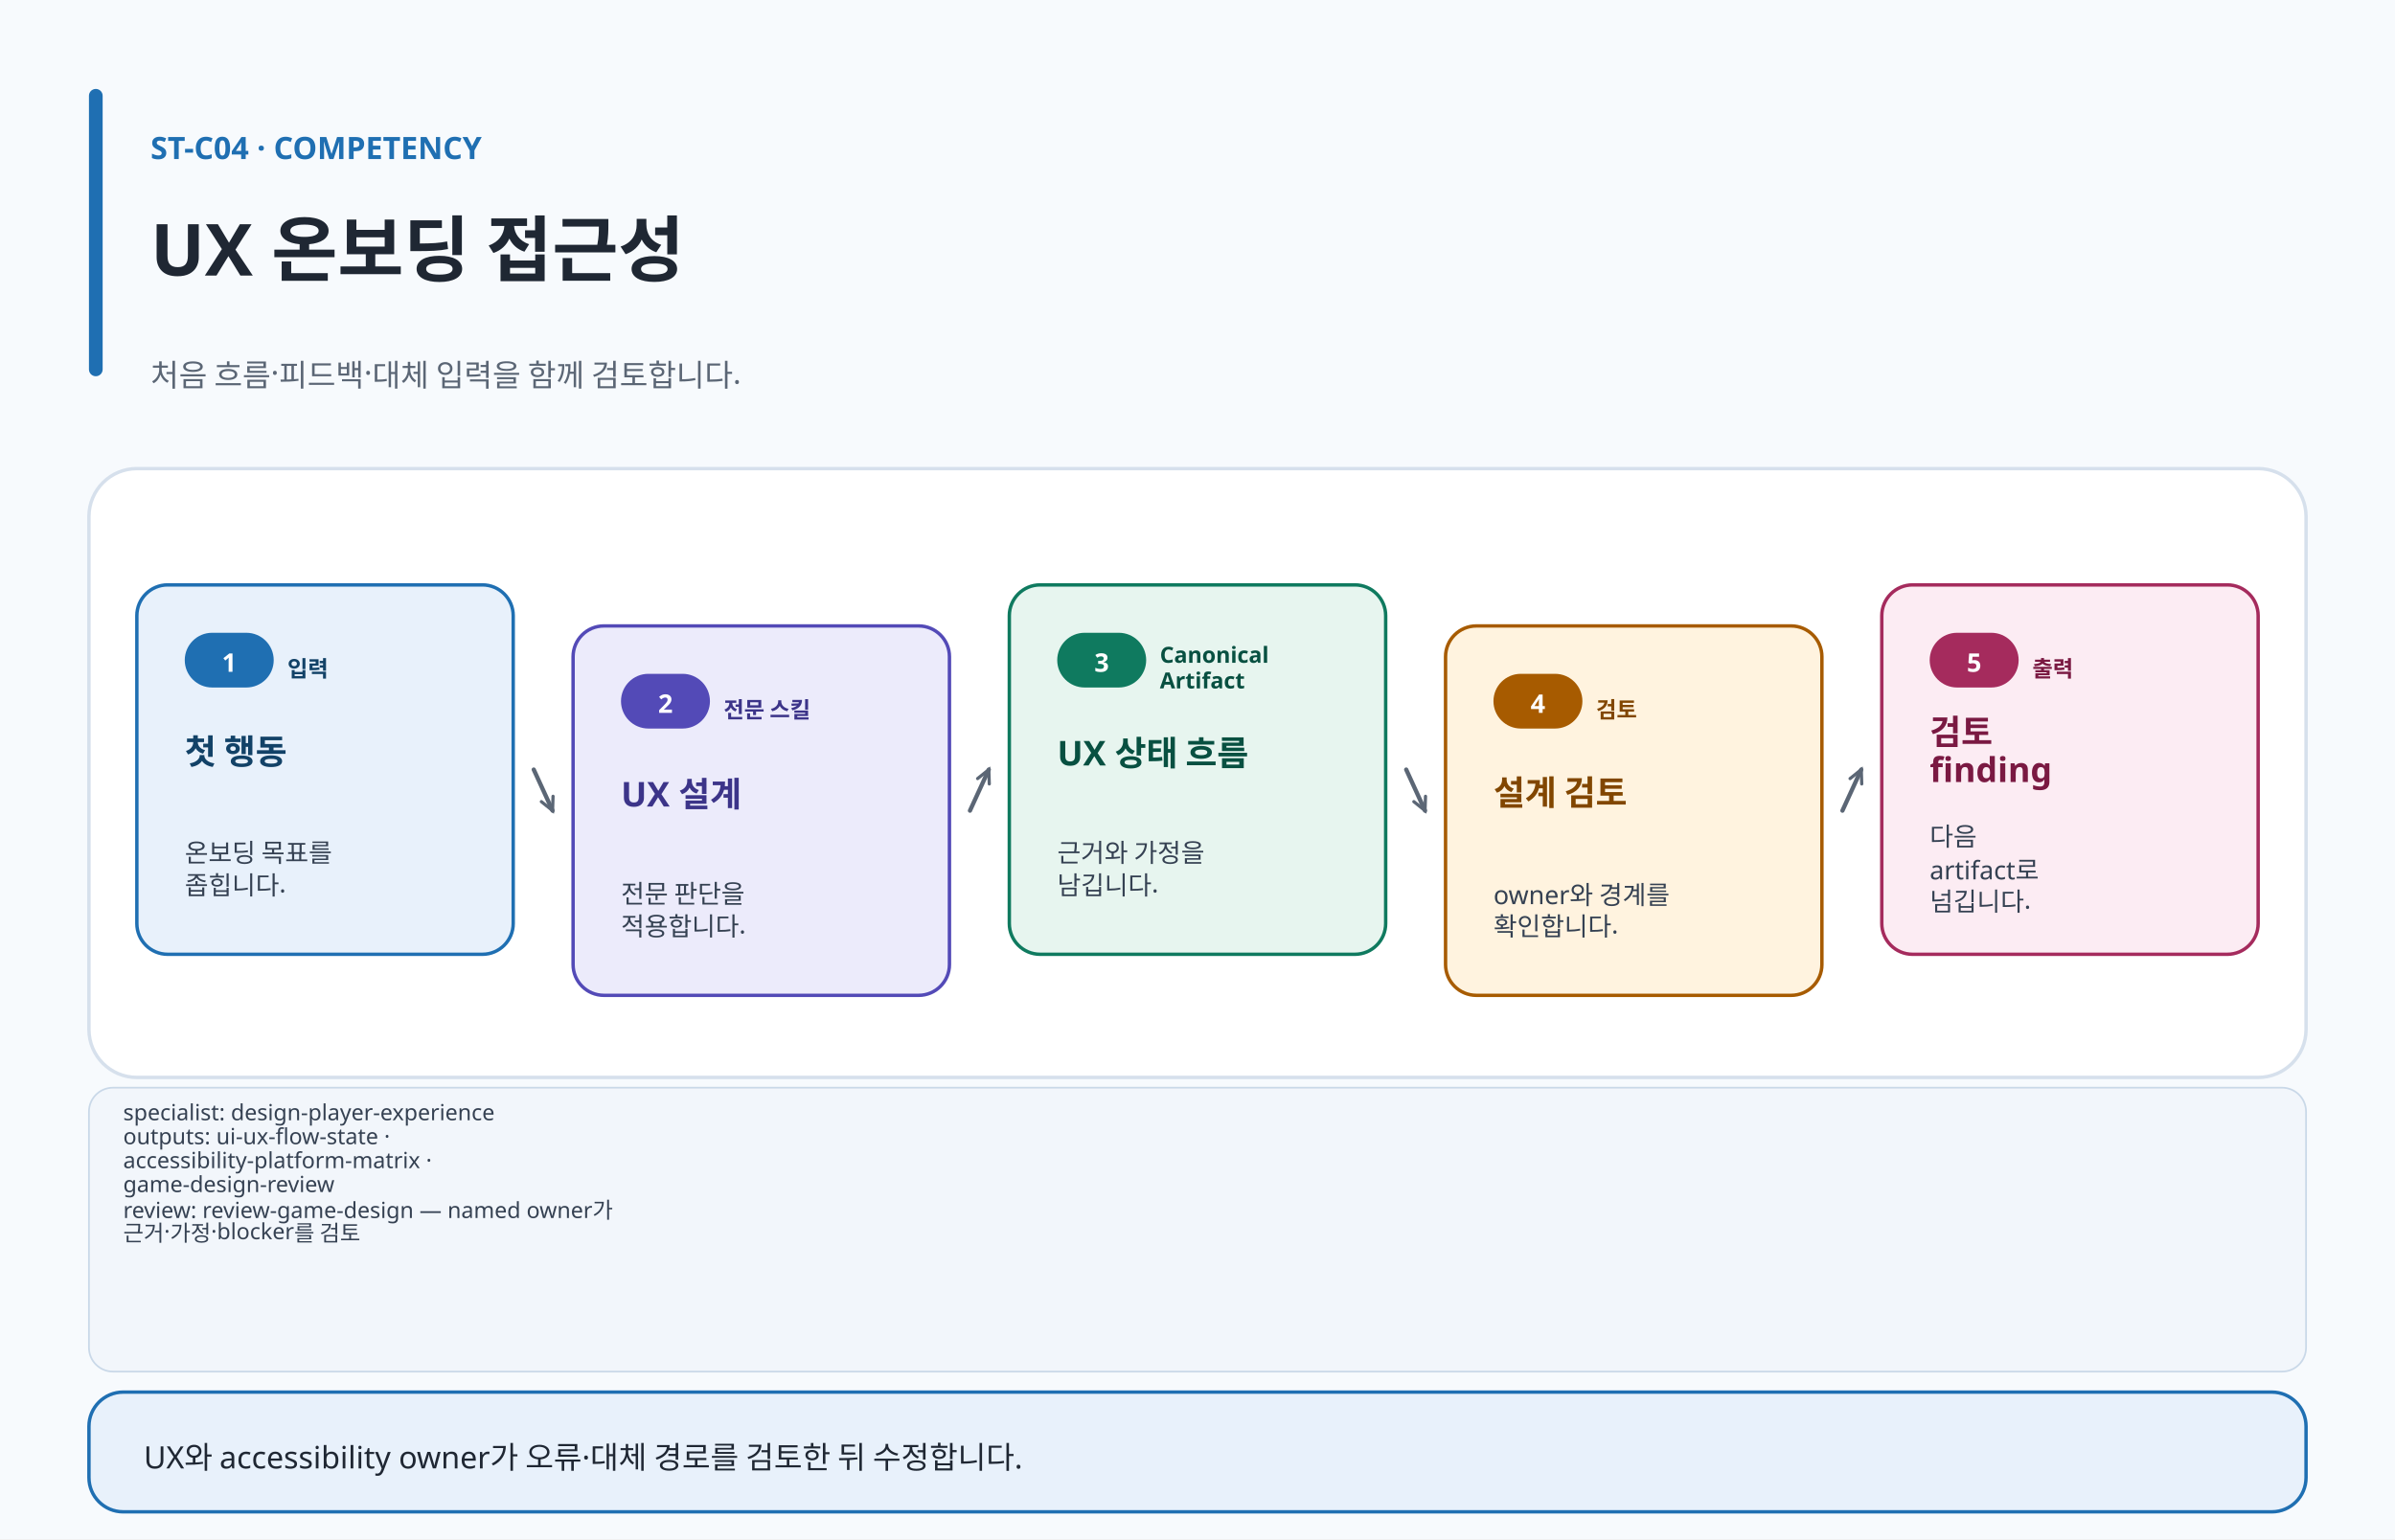
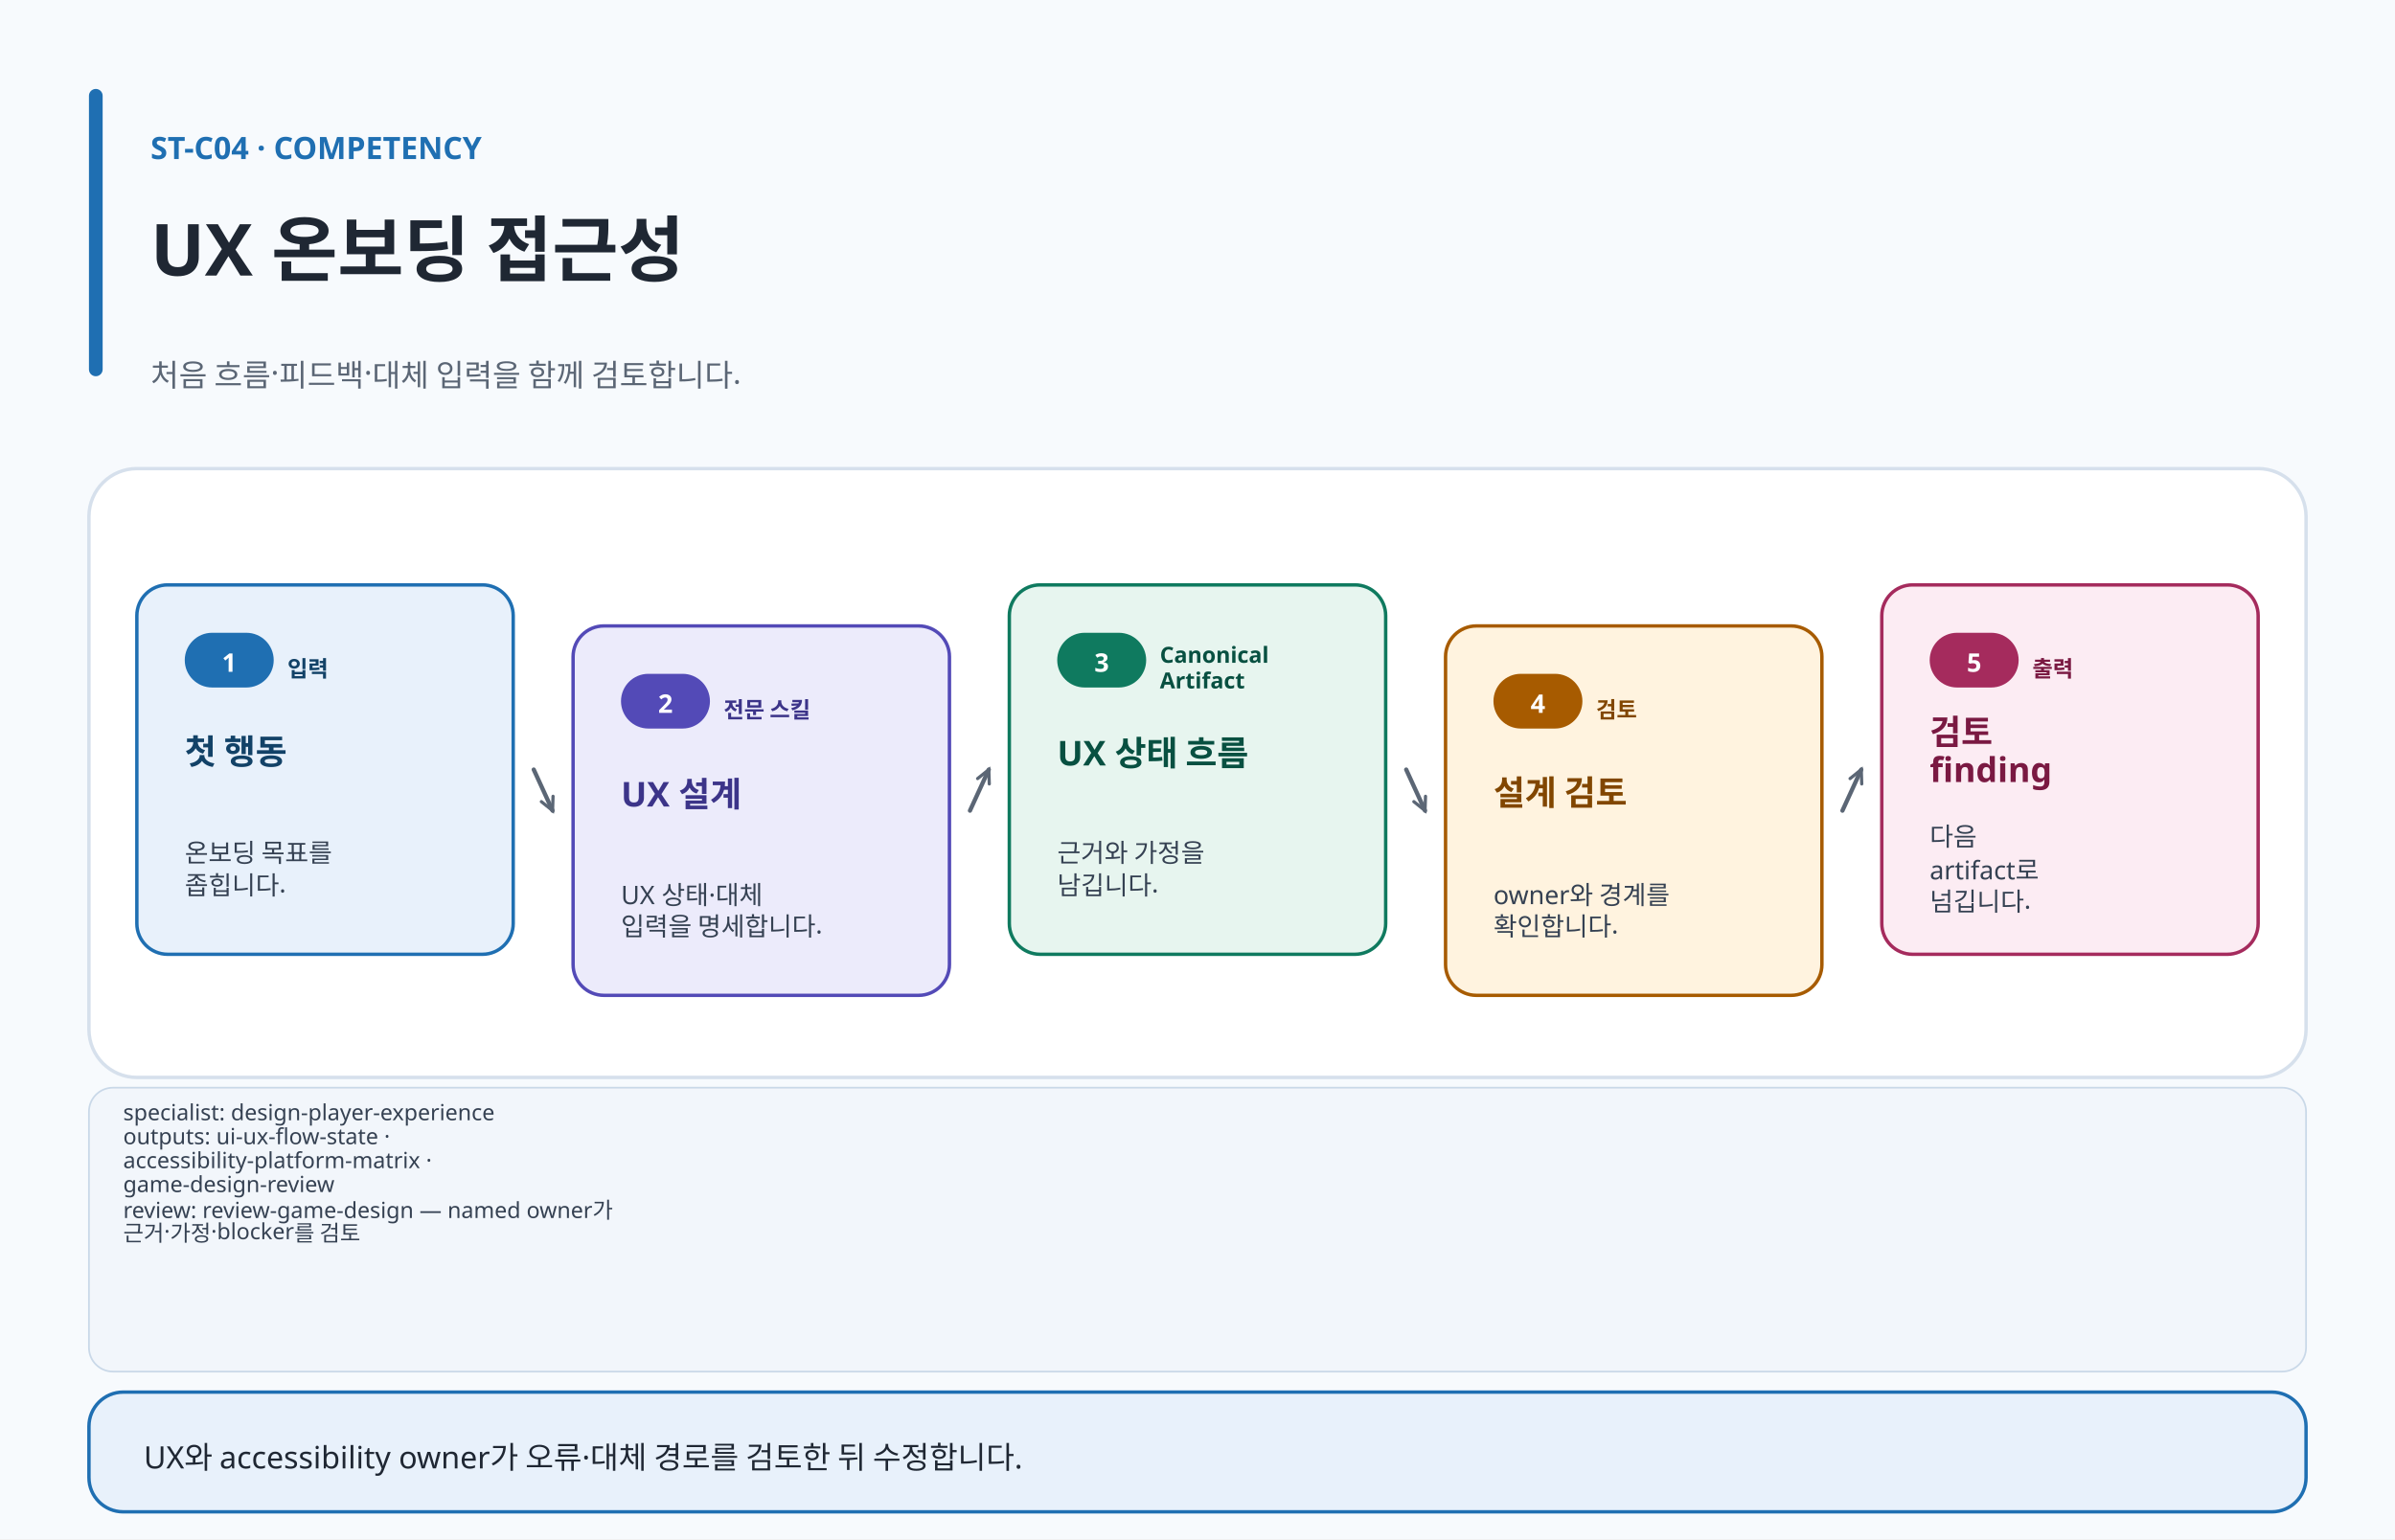
<svg xmlns="http://www.w3.org/2000/svg" viewBox="0 0 1400 900" width="1400" height="900" role="img" aria-label="UI UX 온보딩과 접근성 검토의 흐름" style="font-family:Pretendard,'Apple SD Gothic Neo','Malgun Gothic','Noto Sans KR',sans-serif">
  <defs>
    <marker id="open-arrow" viewBox="0 0 12 12" refX="10" refY="6" markerWidth="11.25" markerHeight="11.25" markerUnits="userSpaceOnUse" orient="auto">
      <path d="M 2 2 L 10 6 L 2 10" fill="none" stroke="#5B6675" stroke-width="2" stroke-linecap="round" />
    </marker>
  </defs>
  <rect width="1400" height="900" fill="#F7FAFD" />
  <rect x="52" y="52" width="8" height="168" rx="4" fill="#1F6FB2" />
  <text data-text-role="eyebrow" x="88" y="86" text-anchor="start" dominant-baseline="central" fill="#1F6FB2" font-size="18" font-weight="700">
    <tspan x="88" dy="0">ST-C04 · COMPETENCY</tspan>
  </text>
  <text data-text-role="title" x="88" y="141" text-anchor="start" dominant-baseline="central" fill="#1F2733" font-size="42" font-weight="700">
    <tspan x="88" dy="0">UX 온보딩 접근성</tspan>
  </text>
  <text data-text-role="description" x="88" y="218" text-anchor="start" dominant-baseline="central" fill="#5B6675" font-size="18" font-weight="400">
    <tspan x="88" dy="0">처음 흐름·피드백·대체 입력을 함께 검토합니다.</tspan>
  </text>
  <rect x="52" y="274" width="1296" height="356" rx="28" fill="#FFFFFF" stroke="#D6E0EC" stroke-width="2" />
  <path d="M 312 450 L 323 474" fill="none" stroke="#5B6675" stroke-width="2.5" stroke-linecap="round" marker-end="url(#open-arrow)" />
  <path d="M 567 474 L 578 450" fill="none" stroke="#5B6675" stroke-width="2.5" stroke-linecap="round" marker-end="url(#open-arrow)" />
  <path d="M 822 450 L 833 474" fill="none" stroke="#5B6675" stroke-width="2.5" stroke-linecap="round" marker-end="url(#open-arrow)" />
  <path d="M 1077 474 L 1088 450" fill="none" stroke="#5B6675" stroke-width="2.5" stroke-linecap="round" marker-end="url(#open-arrow)" />
  <g aria-label="읽기 순서 1: 첫 행동">
    <rect x="80" y="342" width="220" height="216" rx="18" fill="#E8F1FB" stroke="#1F6FB2" stroke-width="2" />
    <rect x="108" y="370" width="52" height="32" rx="16" fill="#1F6FB2" />
    <text data-text-role="caption" x="134" y="387" text-anchor="middle" dominant-baseline="central" fill="#FFFFFF" font-size="15" font-weight="700">
      <tspan x="134" dy="0">1</tspan>
    </text>
    <text data-text-role="caption" x="168" y="390" text-anchor="start" dominant-baseline="central" fill="#124267" font-size="13" font-weight="700">
      <tspan x="168" dy="0">입력</tspan>
    </text>
    <text data-text-role="card-title" x="108" y="438" text-anchor="start" dominant-baseline="central" fill="#124267" font-size="20" font-weight="700">
      <tspan x="108" dy="0">첫 행동</tspan>
    </text>
    <text data-text-role="card-body" x="108" y="497.5" text-anchor="start" dominant-baseline="central" fill="#354152" font-size="15" font-weight="400">
      <tspan x="108" dy="0">온보딩 목표를</tspan>
      <tspan x="108" dy="19">좁힙니다.</tspan>
    </text>
  </g>
  <g aria-label="읽기 순서 2: UX 설계">
    <rect x="335" y="366" width="220" height="216" rx="18" fill="#ECEBFB" stroke="#534AB7" stroke-width="2" />
    <rect x="363" y="394" width="52" height="32" rx="16" fill="#534AB7" />
    <text data-text-role="caption" x="389" y="411" text-anchor="middle" dominant-baseline="central" fill="#FFFFFF" font-size="15" font-weight="700">
      <tspan x="389" dy="0">2</tspan>
    </text>
    <text data-text-role="caption" x="423" y="414" text-anchor="start" dominant-baseline="central" fill="#3C3489" font-size="13" font-weight="700">
      <tspan x="423" dy="0">전문 스킬</tspan>
    </text>
    <text data-text-role="card-title" x="363" y="462" text-anchor="start" dominant-baseline="central" fill="#3C3489" font-size="20" font-weight="700">
      <tspan x="363" dy="0">UX 설계</tspan>
    </text>
    <text data-text-role="card-body" x="363" y="521.5" text-anchor="start" dominant-baseline="central" fill="#354152" font-size="15" font-weight="400">
-       <tspan x="363" dy="0">전문 판단을</tspan>
-       <tspan x="363" dy="19">적용합니다.</tspan>
+       <tspan x="363" dy="0">UX 상태·대체</tspan>
+       <tspan x="363" dy="19">입력을 명세합니다.</tspan>
    </text>
  </g>
  <g aria-label="읽기 순서 3: UX 상태 흐름">
    <rect x="590" y="342" width="220" height="216" rx="18" fill="#E7F5EF" stroke="#0F7A5F" stroke-width="2" />
    <rect x="618" y="370" width="52" height="32" rx="16" fill="#0F7A5F" />
    <text data-text-role="caption" x="644" y="387" text-anchor="middle" dominant-baseline="central" fill="#FFFFFF" font-size="15" font-weight="700">
      <tspan x="644" dy="0">3</tspan>
    </text>
    <text data-text-role="caption" x="678" y="382.5" text-anchor="start" dominant-baseline="central" fill="#085041" font-size="13" font-weight="700">
      <tspan x="678" dy="0">Canonical</tspan>
      <tspan x="678" dy="15">Artifact</tspan>
    </text>
    <text data-text-role="card-title" x="618" y="438" text-anchor="start" dominant-baseline="central" fill="#085041" font-size="20" font-weight="700">
      <tspan x="618" dy="0">UX 상태 흐름</tspan>
    </text>
    <text data-text-role="card-body" x="618" y="497.5" text-anchor="start" dominant-baseline="central" fill="#354152" font-size="15" font-weight="400">
      <tspan x="618" dy="0">근거와 가정을</tspan>
      <tspan x="618" dy="19">남깁니다.</tspan>
    </text>
  </g>
  <g aria-label="읽기 순서 4: 설계 검토">
    <rect x="845" y="366" width="220" height="216" rx="18" fill="#FFF3DF" stroke="#A75B00" stroke-width="2" />
    <rect x="873" y="394" width="52" height="32" rx="16" fill="#A75B00" />
    <text data-text-role="caption" x="899" y="411" text-anchor="middle" dominant-baseline="central" fill="#FFFFFF" font-size="15" font-weight="700">
      <tspan x="899" dy="0">4</tspan>
    </text>
    <text data-text-role="caption" x="933" y="414" text-anchor="start" dominant-baseline="central" fill="#814600" font-size="13" font-weight="700">
      <tspan x="933" dy="0">검토</tspan>
    </text>
    <text data-text-role="card-title" x="873" y="462" text-anchor="start" dominant-baseline="central" fill="#814600" font-size="20" font-weight="700">
      <tspan x="873" dy="0">설계 검토</tspan>
    </text>
    <text data-text-role="card-body" x="873" y="521.5" text-anchor="start" dominant-baseline="central" fill="#354152" font-size="15" font-weight="400">
      <tspan x="873" dy="0">owner와 경계를</tspan>
      <tspan x="873" dy="19">확인합니다.</tspan>
    </text>
  </g>
  <g aria-label="읽기 순서 5: 검토 finding">
    <rect x="1100" y="342" width="220" height="216" rx="18" fill="#FCECF3" stroke="#A52B5D" stroke-width="2" />
    <rect x="1128" y="370" width="52" height="32" rx="16" fill="#A52B5D" />
    <text data-text-role="caption" x="1154" y="387" text-anchor="middle" dominant-baseline="central" fill="#FFFFFF" font-size="15" font-weight="700">
      <tspan x="1154" dy="0">5</tspan>
    </text>
    <text data-text-role="caption" x="1188" y="390" text-anchor="start" dominant-baseline="central" fill="#7A1942" font-size="13" font-weight="700">
      <tspan x="1188" dy="0">출력</tspan>
    </text>
    <text data-text-role="card-title" x="1128" y="426.5" text-anchor="start" dominant-baseline="central" fill="#7A1942" font-size="20" font-weight="700">
      <tspan x="1128" dy="0">검토</tspan>
      <tspan x="1128" dy="23">finding</tspan>
    </text>
    <text data-text-role="card-body" x="1128" y="488" text-anchor="start" dominant-baseline="central" fill="#354152" font-size="15" font-weight="400">
      <tspan x="1128" dy="0">다음</tspan>
      <tspan x="1128" dy="19">artifact로</tspan>
      <tspan x="1128" dy="19">넘깁니다.</tspan>
    </text>
  </g>
  <rect x="52" y="636" width="1296" height="166" rx="14" fill="#F2F6FB" stroke="#C9D8E8" stroke-width="1" />
  <text data-text-role="semantic-rail" x="72" y="650" text-anchor="start" dominant-baseline="central" fill="#354152" font-size="13" font-weight="400">
    <tspan x="72" dy="0">specialist: design-player-experience</tspan>
  </text>
  <text data-text-role="semantic-rail" x="72" y="664" text-anchor="start" dominant-baseline="central" fill="#354152" font-size="13" font-weight="400">
    <tspan x="72" dy="0">outputs: ui-ux-flow-state ·</tspan>
    <tspan x="72" dy="14">accessibility-platform-matrix ·</tspan>
    <tspan x="72" dy="14">game-design-review</tspan>
  </text>
  <text data-text-role="semantic-rail" x="72" y="706" text-anchor="start" dominant-baseline="central" fill="#354152" font-size="13" font-weight="400">
    <tspan x="72" dy="0">review: review-game-design — named owner가</tspan>
    <tspan x="72" dy="14">근거·가정·blocker를 검토</tspan>
  </text>
  <rect x="52" y="814" width="1296" height="70" rx="20" fill="#E8F1FB" stroke="#1F6FB2" stroke-width="2" />
  <text data-text-role="footer" x="84" y="850" text-anchor="start" dominant-baseline="central" fill="#1F2733" font-size="18" font-weight="400">
    <tspan x="84" dy="0">UX와 accessibility owner가 오류·대체 경로를 검토한 뒤 수정합니다.</tspan>
  </text>
</svg>
